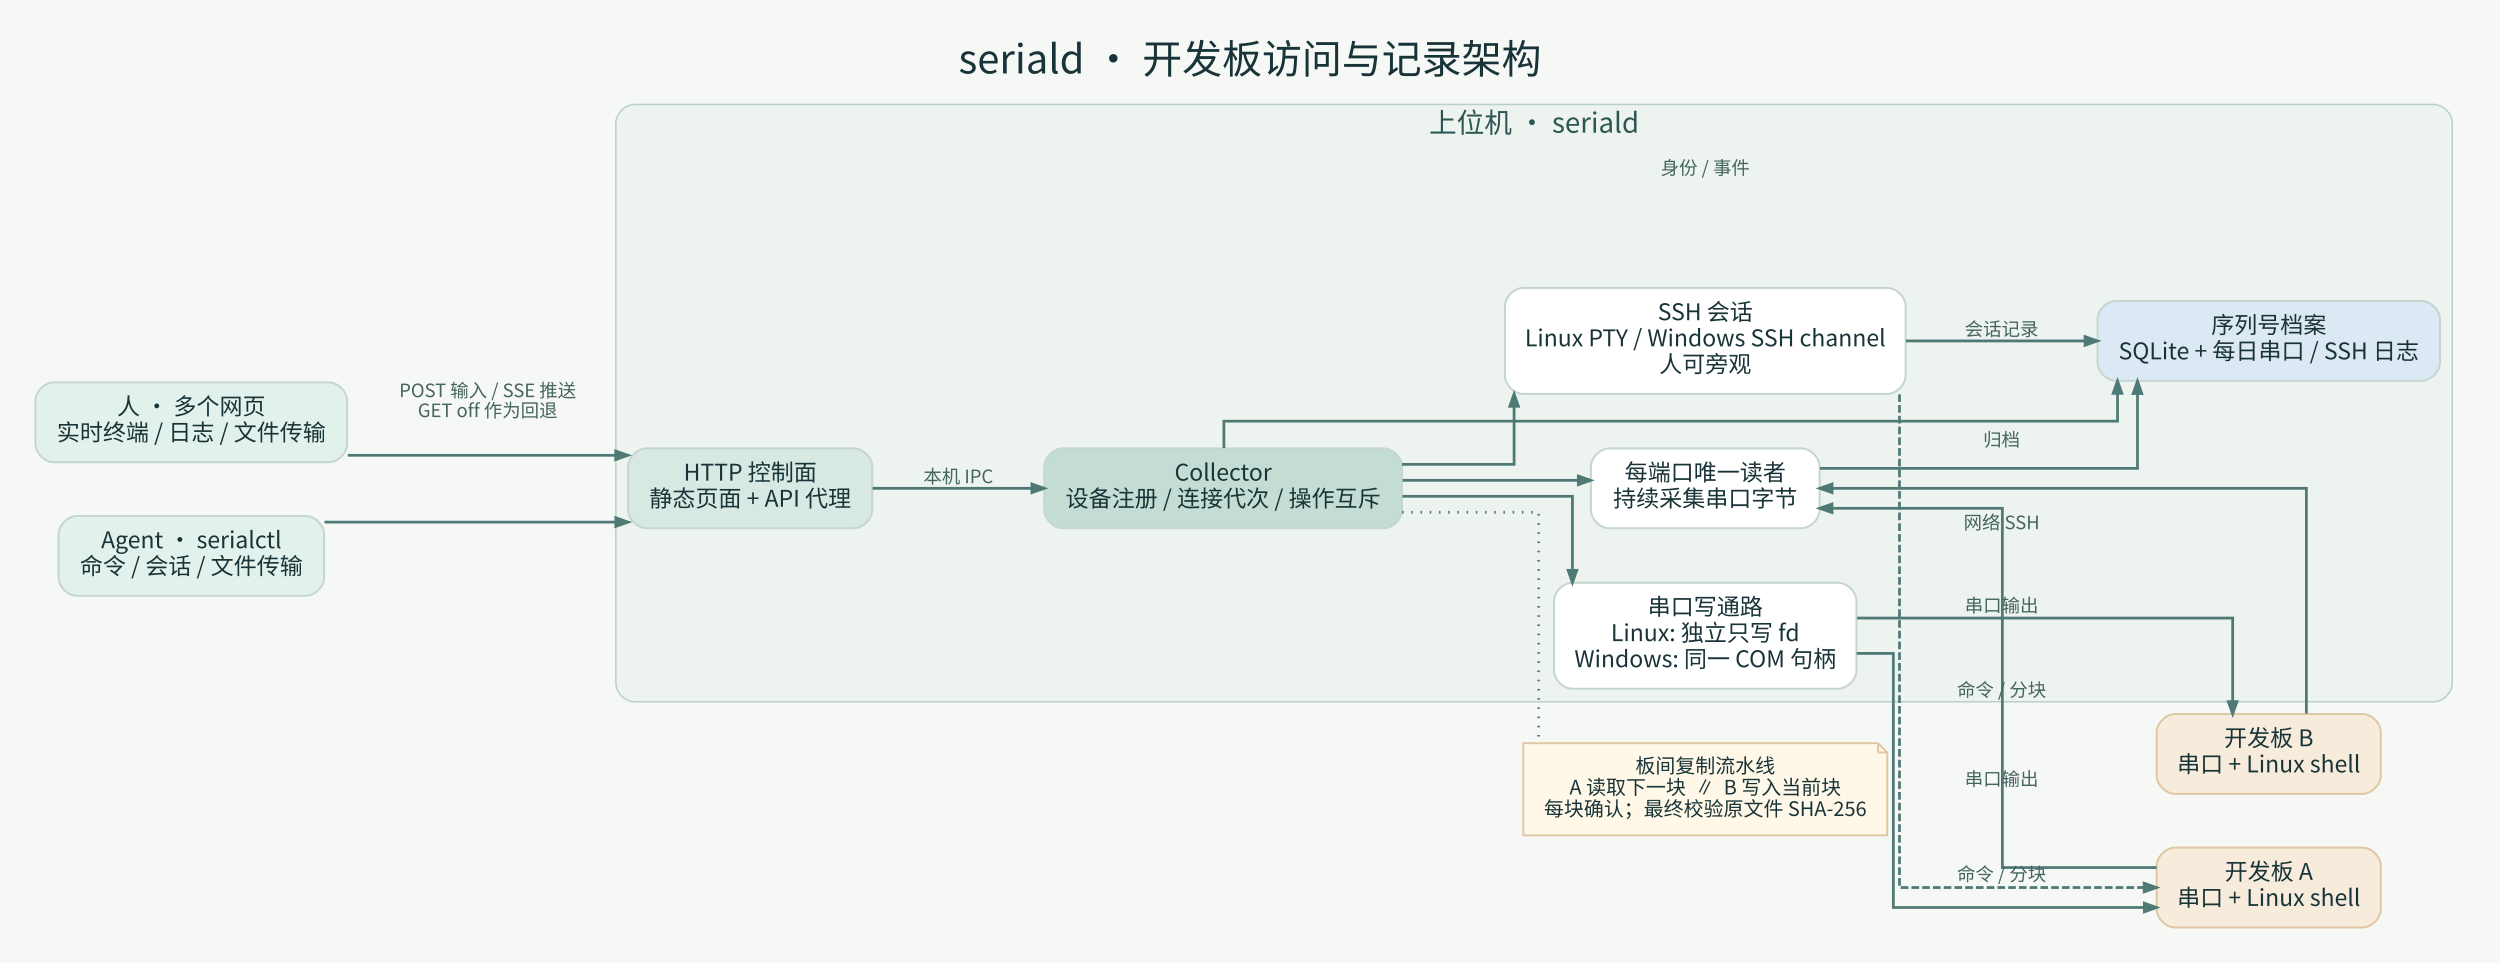
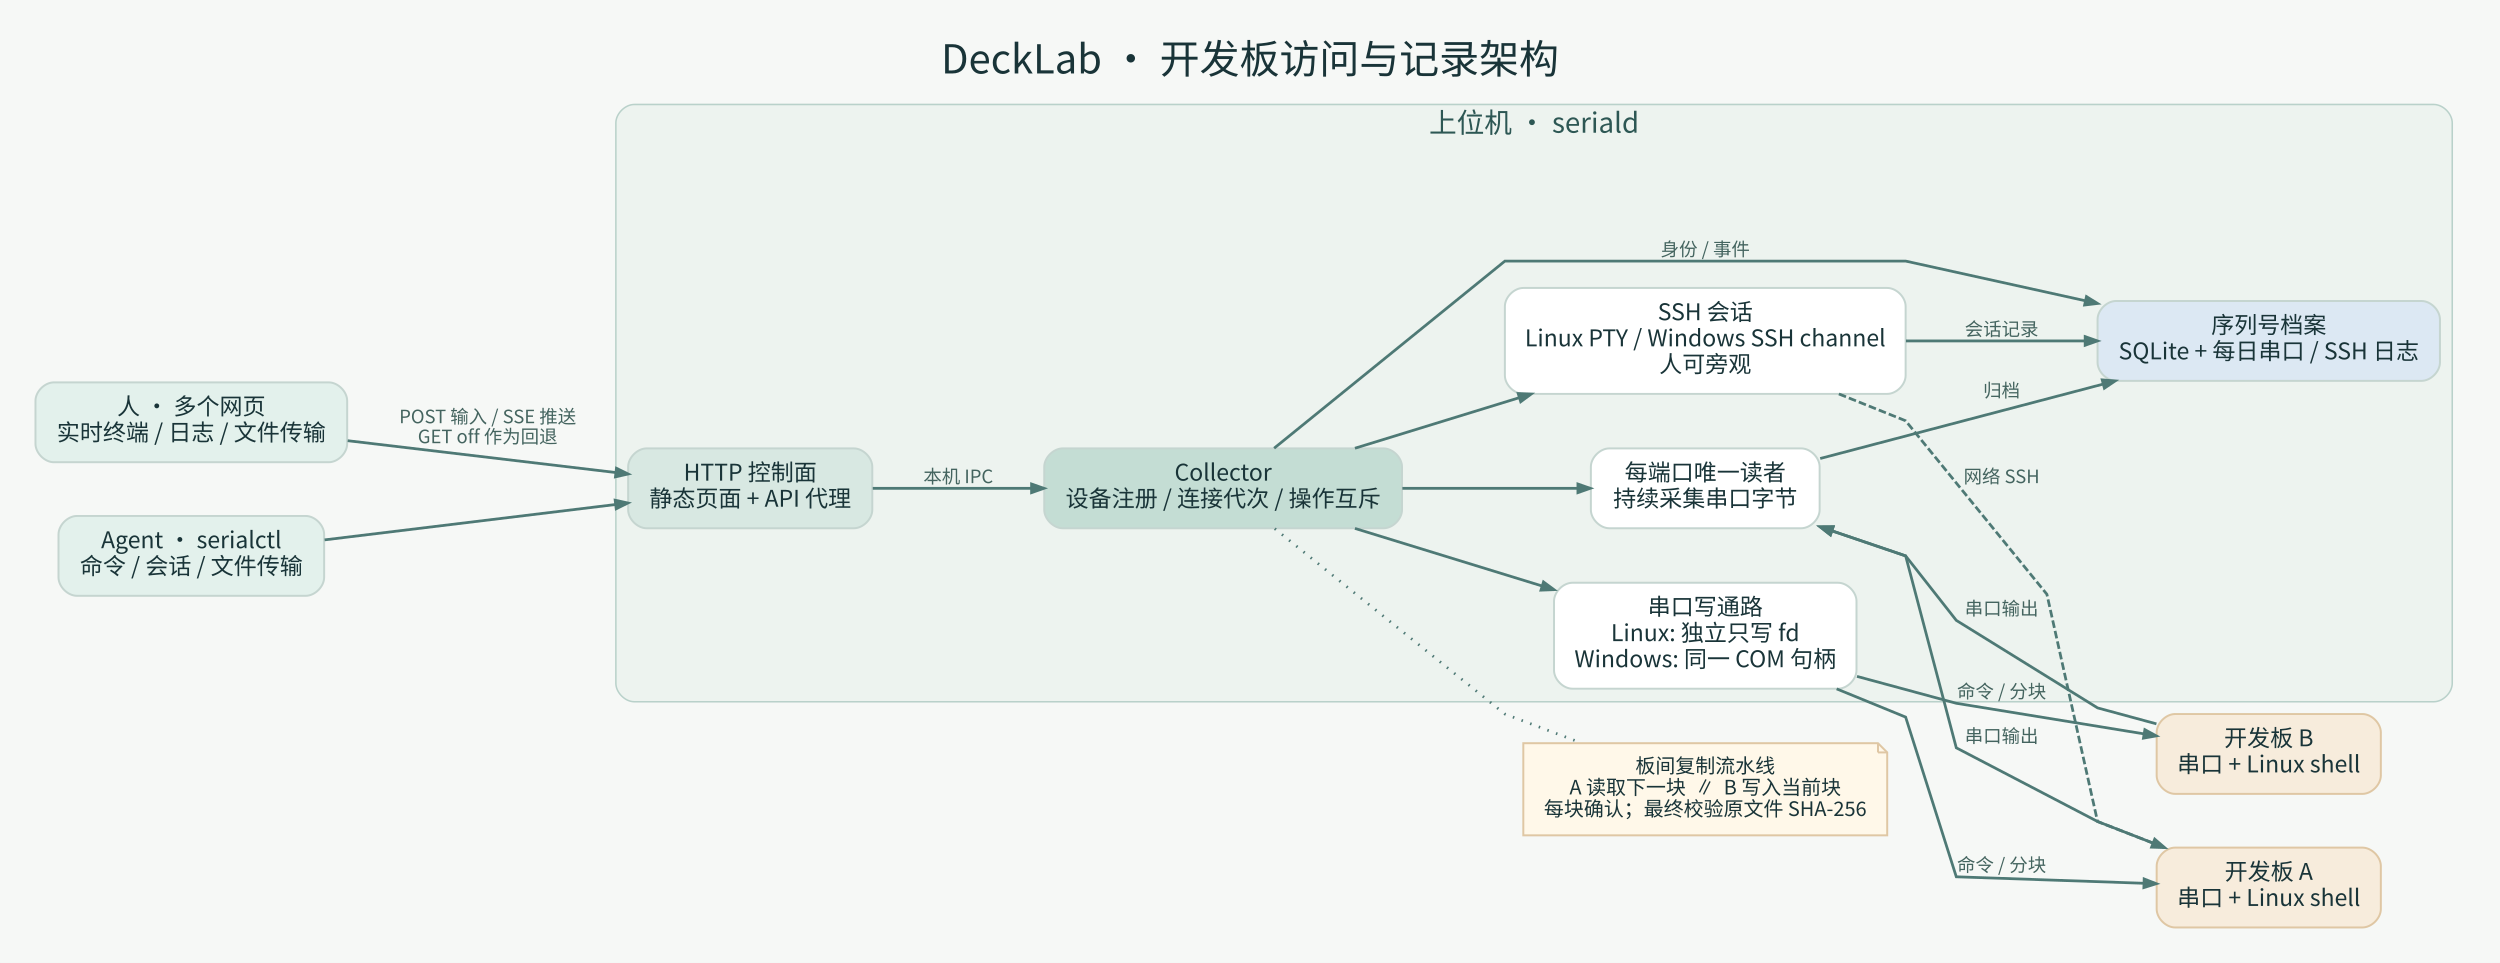
<svg xmlns="http://www.w3.org/2000/svg" width="1628pt" height="627pt" viewBox="0.00 0.00 1628.08 627.08">
  <g id="graph0" class="graph" transform="scale(1 1) rotate(0) translate(23.04 604.04)">
    <polygon fill="#f6f8f6" stroke="transparent" points="-23.04,23.04 -23.04,-604.04 1605.04,-604.04 1605.04,23.04 -23.04,23.04" />
-     <text text-anchor="middle" x="791" y="-556.2" font-family="Noto Sans CJK SC" font-size="26.00" fill="#193438">seriald · 开发板访问与记录架构</text>
+     <text text-anchor="middle" x="791" y="-556.2" font-family="Noto Sans CJK SC" font-size="26.00" fill="#193438">DeckLab · 开发板访问与记录架构</text>
    <g id="clust1" class="cluster">
      <path fill="#edf3ef" stroke="#b9d1ca" d="M390,-147C390,-147 1562,-147 1562,-147 1568,-147 1574,-153 1574,-159 1574,-159 1574,-524 1574,-524 1574,-530 1568,-536 1562,-536 1562,-536 390,-536 390,-536 384,-536 378,-530 378,-524 378,-524 378,-159 378,-159 378,-153 384,-147 390,-147" />
      <text text-anchor="middle" x="976" y="-517.6" font-family="Noto Sans CJK SC" font-size="18.00" fill="#2d5754">上位机 · seriald</text>
    </g>
    <g id="node1" class="node">
      <path fill="#e3f1ec" stroke="#c5d5d0" stroke-width="1.3" d="M191,-355C191,-355 12,-355 12,-355 6,-355 0,-349 0,-343 0,-343 0,-315 0,-315 0,-309 6,-303 12,-303 12,-303 191,-303 191,-303 197,-303 203,-309 203,-315 203,-315 203,-343 203,-343 203,-349 197,-355 191,-355" />
      <text text-anchor="middle" x="101.5" y="-334" font-family="Noto Sans CJK SC" font-size="15.00" fill="#193438">人 · 多个网页</text>
      <text text-anchor="middle" x="101.5" y="-317" font-family="Noto Sans CJK SC" font-size="15.00" fill="#193438">实时终端 / 日志 / 文件传输</text>
    </g>
    <g id="node3" class="node">
      <path fill="#d8e8e2" stroke="#c5d5d0" stroke-width="1.3" d="M533,-312C533,-312 398,-312 398,-312 392,-312 386,-306 386,-300 386,-300 386,-272 386,-272 386,-266 392,-260 398,-260 398,-260 533,-260 533,-260 539,-260 545,-266 545,-272 545,-272 545,-300 545,-300 545,-306 539,-312 533,-312" />
      <text text-anchor="middle" x="465.5" y="-291" font-family="Noto Sans CJK SC" font-size="15.00" fill="#193438">HTTP 控制面</text>
      <text text-anchor="middle" x="465.5" y="-274" font-family="Noto Sans CJK SC" font-size="15.00" fill="#193438">静态页面 + API 代理</text>
    </g>
    <g id="edge1" class="edge">
-       <path fill="none" stroke="#4e7975" stroke-width="1.8" d="M203.38,-307.5C203.38,-307.5 377.89,-307.5 377.89,-307.5" />
-       <polygon fill="#4e7975" stroke="#4e7975" stroke-width="1.8" points="377.89,-310.3 385.89,-307.5 377.89,-304.7 377.89,-310.3" />
-       <text text-anchor="middle" x="294.5" y="-345.4" font-family="Noto Sans CJK SC" font-size="12.00" fill="#44645f">POST 输入 / SSE 推送</text>
-       <text text-anchor="middle" x="294.5" y="-332.4" font-family="Noto Sans CJK SC" font-size="12.00" fill="#44645f">GET off 作为回退</text>
+       <path fill="none" stroke="#4e7975" stroke-width="1.8" d="M203.34,-317.02C258.26,-310.5 325.52,-302.51 378.03,-296.27" />
+       <polygon fill="#4e7975" stroke="#4e7975" stroke-width="1.8" points="378.38,-299.05 385.99,-295.33 377.72,-293.49 378.38,-299.05" />
+       <text text-anchor="middle" x="294.5" y="-328.4" font-family="Noto Sans CJK SC" font-size="12.00" fill="#44645f">POST 输入 / SSE 推送</text>
+       <text text-anchor="middle" x="294.5" y="-315.4" font-family="Noto Sans CJK SC" font-size="12.00" fill="#44645f">GET off 作为回退</text>
    </g>
    <g id="node2" class="node">
      <path fill="#e3f1ec" stroke="#c5d5d0" stroke-width="1.3" d="M176,-268C176,-268 27,-268 27,-268 21,-268 15,-262 15,-256 15,-256 15,-228 15,-228 15,-222 21,-216 27,-216 27,-216 176,-216 176,-216 182,-216 188,-222 188,-228 188,-228 188,-256 188,-256 188,-262 182,-268 176,-268" />
      <text text-anchor="middle" x="101.5" y="-247" font-family="Noto Sans CJK SC" font-size="15.00" fill="#193438">Agent · serialctl</text>
      <text text-anchor="middle" x="101.5" y="-230" font-family="Noto Sans CJK SC" font-size="15.00" fill="#193438">命令 / 会话 / 文件传输</text>
    </g>
    <g id="edge2" class="edge">
-       <path fill="none" stroke="#4e7975" stroke-width="1.8" d="M188.22,-264C188.22,-264 377.97,-264 377.97,-264" />
-       <polygon fill="#4e7975" stroke="#4e7975" stroke-width="1.8" points="377.97,-266.8 385.97,-264 377.97,-261.2 377.97,-266.8" />
+       <path fill="none" stroke="#4e7975" stroke-width="1.8" d="M188.29,-252.43C245.5,-259.38 320.45,-268.49 377.84,-275.47" />
+       <polygon fill="#4e7975" stroke="#4e7975" stroke-width="1.8" points="377.54,-278.25 385.82,-276.44 378.21,-272.69 377.54,-278.25" />
    </g>
    <g id="node4" class="node">
      <path fill="#c4ddd4" stroke="#c5d5d0" stroke-width="1.3" d="M878,-312C878,-312 669,-312 669,-312 663,-312 657,-306 657,-300 657,-300 657,-272 657,-272 657,-266 663,-260 669,-260 669,-260 878,-260 878,-260 884,-260 890,-266 890,-272 890,-272 890,-300 890,-300 890,-306 884,-312 878,-312" />
      <text text-anchor="middle" x="773.5" y="-291" font-family="Noto Sans CJK SC" font-size="15.00" fill="#193438">Collector</text>
      <text text-anchor="middle" x="773.5" y="-274" font-family="Noto Sans CJK SC" font-size="15.00" fill="#193438">设备注册 / 连接代次 / 操作互斥</text>
    </g>
    <g id="edge3" class="edge">
-       <path fill="none" stroke="#4e7975" stroke-width="1.8" d="M545.22,-286C545.22,-286 648.97,-286 648.97,-286" />
-       <polygon fill="#4e7975" stroke="#4e7975" stroke-width="1.8" points="648.97,-288.8 656.97,-286 648.97,-283.2 648.97,-288.8" />
+       <path fill="none" stroke="#4e7975" stroke-width="1.8" d="M545.3,-286C576.7,-286 613.59,-286 648.41,-286" />
+       <polygon fill="#4e7975" stroke="#4e7975" stroke-width="1.8" points="648.74,-288.8 656.74,-286 648.74,-283.2 648.74,-288.8" />
      <text text-anchor="middle" x="601" y="-289.4" font-family="Noto Sans CJK SC" font-size="12.00" fill="#44645f">本机 IPC</text>
    </g>
    <g id="node5" class="node">
      <path fill="#ffffff" stroke="#c5d5d0" stroke-width="1.3" d="M1150,-312C1150,-312 1025,-312 1025,-312 1019,-312 1013,-306 1013,-300 1013,-300 1013,-272 1013,-272 1013,-266 1019,-260 1025,-260 1025,-260 1150,-260 1150,-260 1156,-260 1162,-266 1162,-272 1162,-272 1162,-300 1162,-300 1162,-306 1156,-312 1150,-312" />
      <text text-anchor="middle" x="1087.5" y="-291" font-family="Noto Sans CJK SC" font-size="15.00" fill="#193438">每端口唯一读者</text>
      <text text-anchor="middle" x="1087.5" y="-274" font-family="Noto Sans CJK SC" font-size="15.00" fill="#193438">持续采集串口字节</text>
    </g>
    <g id="edge4" class="edge">
-       <path fill="none" stroke="#4e7975" stroke-width="1.8" d="M890.42,-291.2C890.42,-291.2 1004.84,-291.2 1004.84,-291.2" />
-       <polygon fill="#4e7975" stroke="#4e7975" stroke-width="1.8" points="1004.84,-294 1012.84,-291.2 1004.84,-288.4 1004.84,-294" />
+       <path fill="none" stroke="#4e7975" stroke-width="1.8" d="M890.23,-286C928.12,-286 969.42,-286 1004.31,-286" />
+       <polygon fill="#4e7975" stroke="#4e7975" stroke-width="1.8" points="1004.57,-288.8 1012.57,-286 1004.57,-283.2 1004.57,-288.8" />
    </g>
    <g id="node6" class="node">
      <path fill="#ffffff" stroke="#c5d5d0" stroke-width="1.3" d="M1174,-224.5C1174,-224.5 1001,-224.5 1001,-224.5 995,-224.5 989,-218.5 989,-212.5 989,-212.5 989,-167.5 989,-167.5 989,-161.5 995,-155.5 1001,-155.5 1001,-155.5 1174,-155.5 1174,-155.5 1180,-155.5 1186,-161.5 1186,-167.5 1186,-167.5 1186,-212.5 1186,-212.5 1186,-218.5 1180,-224.5 1174,-224.5" />
      <text text-anchor="middle" x="1087.5" y="-203.5" font-family="Noto Sans CJK SC" font-size="15.00" fill="#193438">串口写通路</text>
      <text text-anchor="middle" x="1087.5" y="-186.5" font-family="Noto Sans CJK SC" font-size="15.00" fill="#193438">Linux: 独立只写 fd</text>
      <text text-anchor="middle" x="1087.5" y="-169.5" font-family="Noto Sans CJK SC" font-size="15.00" fill="#193438">Windows: 同一 COM 句柄</text>
    </g>
    <g id="edge5" class="edge">
-       <path fill="none" stroke="#4e7975" stroke-width="1.8" d="M890.25,-280.8C946.11,-280.8 1001,-280.8 1001,-280.8 1001,-280.8 1001,-232.59 1001,-232.59" />
-       <polygon fill="#4e7975" stroke="#4e7975" stroke-width="1.8" points="1003.8,-232.59 1001,-224.59 998.2,-232.59 1003.8,-232.59" />
+       <path fill="none" stroke="#4e7975" stroke-width="1.8" d="M859.34,-259.89C896.9,-248.34 941.46,-234.63 981.12,-222.42" />
+       <polygon fill="#4e7975" stroke="#4e7975" stroke-width="1.8" points="982.16,-225.03 988.98,-220.01 980.51,-219.68 982.16,-225.03" />
    </g>
    <g id="node7" class="node">
      <path fill="#ffffff" stroke="#c5d5d0" stroke-width="1.3" d="M1206,-416.5C1206,-416.5 969,-416.5 969,-416.5 963,-416.5 957,-410.5 957,-404.5 957,-404.5 957,-359.5 957,-359.5 957,-353.5 963,-347.5 969,-347.5 969,-347.5 1206,-347.5 1206,-347.5 1212,-347.5 1218,-353.5 1218,-359.5 1218,-359.5 1218,-404.5 1218,-404.5 1218,-410.5 1212,-416.5 1206,-416.5" />
      <text text-anchor="middle" x="1087.5" y="-395.5" font-family="Noto Sans CJK SC" font-size="15.00" fill="#193438">SSH 会话</text>
      <text text-anchor="middle" x="1087.5" y="-378.5" font-family="Noto Sans CJK SC" font-size="15.00" fill="#193438">Linux PTY / Windows SSH channel</text>
      <text text-anchor="middle" x="1087.5" y="-361.5" font-family="Noto Sans CJK SC" font-size="15.00" fill="#193438">人可旁观</text>
    </g>
    <g id="edge6" class="edge">
-       <path fill="none" stroke="#4e7975" stroke-width="1.8" d="M890.01,-301.6C929.12,-301.6 963,-301.6 963,-301.6 963,-301.6 963,-339.44 963,-339.44" />
-       <polygon fill="#4e7975" stroke="#4e7975" stroke-width="1.8" points="960.2,-339.44 963,-347.44 965.8,-339.44 960.2,-339.44" />
+       <path fill="none" stroke="#4e7975" stroke-width="1.8" d="M859.34,-312.11C892.22,-322.22 930.47,-333.99 966.1,-344.96" />
+       <polygon fill="#4e7975" stroke="#4e7975" stroke-width="1.8" points="965.67,-347.75 974.14,-347.43 967.32,-342.4 965.67,-347.75" />
    </g>
    <g id="node8" class="node">
      <path fill="#dce8f3" stroke="#c5d5d0" stroke-width="1.3" d="M1554,-408C1554,-408 1355,-408 1355,-408 1349,-408 1343,-402 1343,-396 1343,-396 1343,-368 1343,-368 1343,-362 1349,-356 1355,-356 1355,-356 1554,-356 1554,-356 1560,-356 1566,-362 1566,-368 1566,-368 1566,-396 1566,-396 1566,-402 1560,-408 1554,-408" />
      <text text-anchor="middle" x="1454.5" y="-387" font-family="Noto Sans CJK SC" font-size="15.00" fill="#193438">序列号档案</text>
      <text text-anchor="middle" x="1454.5" y="-370" font-family="Noto Sans CJK SC" font-size="15.00" fill="#193438">SQLite + 每日串口 / SSH 日志</text>
    </g>
    <g id="edge7" class="edge">
-       <path fill="none" stroke="#4e7975" stroke-width="1.8" d="M774,-312.21C774,-321.52 774,-329.75 774,-329.75 774,-329.75 1356,-329.75 1356,-329.75 1356,-329.75 1356,-347.88 1356,-347.88" />
-       <polygon fill="#4e7975" stroke="#4e7975" stroke-width="1.8" points="1353.2,-347.87 1356,-355.88 1358.8,-347.88 1353.2,-347.87" />
-       <text text-anchor="middle" x="1087.5" y="-490.4" font-family="Noto Sans CJK SC" font-size="12.00" fill="#44645f">身份 / 事件</text>
+       <path fill="none" stroke="#4e7975" stroke-width="1.8" d="M806.71,-312.12C859.1,-354.61 957,-434 957,-434 957,-434 1218,-434 1218,-434 1218,-434 1276.44,-421.1 1335.09,-408.14" />
+       <polygon fill="#4e7975" stroke="#4e7975" stroke-width="1.8" points="1335.78,-410.86 1342.99,-406.4 1334.57,-405.39 1335.78,-410.86" />
+       <text text-anchor="middle" x="1087.5" y="-437.4" font-family="Noto Sans CJK SC" font-size="12.00" fill="#44645f">身份 / 事件</text>
    </g>
    <g id="node11" class="node">
      <polygon fill="#fff8e9" stroke="#dfc7a4" stroke-width="1.3" points="1200,-120 969,-120 969,-60 1206,-60 1206,-114 1200,-120" />
      <polyline fill="none" stroke="#dfc7a4" stroke-width="1.3" points="1200,-120 1200,-114 " />
      <polyline fill="none" stroke="#dfc7a4" stroke-width="1.3" points="1206,-114 1200,-114 " />
      <text text-anchor="middle" x="1087.5" y="-100.6" font-family="Noto Sans CJK SC" font-size="13.00" fill="#193438">板间复制流水线</text>
      <text text-anchor="middle" x="1087.5" y="-86.6" font-family="Noto Sans CJK SC" font-size="13.00" fill="#193438">A 读取下一块  ∥  B 写入当前块</text>
      <text text-anchor="middle" x="1087.5" y="-72.6" font-family="Noto Sans CJK SC" font-size="13.00" fill="#193438">每块确认；最终校验原文件 SHA-256</text>
    </g>
    <g id="edge15" class="edge">
-       <path fill="none" stroke="#4e7975" stroke-width="1.8" stroke-dasharray="1,5" d="M890.06,-270.4C936.44,-270.4 979,-270.4 979,-270.4 979,-270.4 979,-171.55 979,-120.19" />
+       <path fill="none" stroke="#4e7975" stroke-width="1.8" stroke-dasharray="1,5" d="M807.13,-259.72C859.62,-217.44 957,-139 957,-139 957,-139 980.26,-130.2 1007.07,-120.06" />
    </g>
    <g id="edge8" class="edge">
-       <path fill="none" stroke="#4e7975" stroke-width="1.8" d="M1162.2,-299C1245.59,-299 1369,-299 1369,-299 1369,-299 1369,-347.74 1369,-347.74" />
-       <polygon fill="#4e7975" stroke="#4e7975" stroke-width="1.8" points="1366.2,-347.74 1369,-355.74 1371.8,-347.74 1366.2,-347.74" />
-       <text text-anchor="middle" x="1280.5" y="-313.4" font-family="Noto Sans CJK SC" font-size="12.00" fill="#44645f">归档</text>
+       <path fill="none" stroke="#4e7975" stroke-width="1.8" d="M1162.36,-305.43C1215.29,-319.35 1287.39,-338.31 1346.6,-353.88" />
+       <polygon fill="#4e7975" stroke="#4e7975" stroke-width="1.8" points="1346.04,-356.63 1354.49,-355.96 1347.46,-351.22 1346.04,-356.63" />
+       <text text-anchor="middle" x="1280.5" y="-345.4" font-family="Noto Sans CJK SC" font-size="12.00" fill="#44645f">归档</text>
    </g>
    <g id="node9" class="node">
      <path fill="#f7ecdc" stroke="#dfc7a4" stroke-width="1.3" d="M1515.5,-52C1515.5,-52 1393.5,-52 1393.5,-52 1387.5,-52 1381.5,-46 1381.5,-40 1381.5,-40 1381.5,-12 1381.5,-12 1381.5,-6 1387.5,0 1393.5,0 1393.5,0 1515.5,0 1515.5,0 1521.5,0 1527.5,-6 1527.5,-12 1527.5,-12 1527.5,-40 1527.5,-40 1527.5,-46 1521.5,-52 1515.5,-52" />
      <text text-anchor="middle" x="1454.5" y="-31" font-family="Noto Sans CJK SC" font-size="15.00" fill="#193438">开发板 A</text>
      <text text-anchor="middle" x="1454.5" y="-14" font-family="Noto Sans CJK SC" font-size="15.00" fill="#193438">串口 + Linux shell</text>
    </g>
    <g id="edge10" class="edge">
-       <path fill="none" stroke="#4e7975" stroke-width="1.8" d="M1170.04,-273C1170.04,-273 1281,-273 1281,-273 1281,-273 1281,-39 1281,-39 1281,-39 1334.01,-39 1381.42,-39" />
-       <polygon fill="#4e7975" stroke="#4e7975" stroke-width="1.8" points="1170.04,-270.2 1162.04,-273 1170.04,-275.8 1170.04,-270.2" />
-       <text text-anchor="middle" x="1280.5" y="-92.4" font-family="Noto Sans CJK SC" font-size="12.00" fill="#44645f">串口输出</text>
+       <path fill="none" stroke="#4e7975" stroke-width="1.8" d="M1170.09,-258.28C1195.97,-249.48 1218,-242 1218,-242 1218,-242 1251,-117 1251,-117 1251,-117 1343,-69 1343,-69 1343,-69 1363.4,-61.06 1386.67,-52.01" />
+       <polygon fill="#4e7975" stroke="#4e7975" stroke-width="1.8" points="1169,-255.69 1162.33,-260.92 1170.8,-260.99 1169,-255.69" />
+       <text text-anchor="middle" x="1280.5" y="-120.4" font-family="Noto Sans CJK SC" font-size="12.00" fill="#44645f">串口输出</text>
    </g>
    <g id="node10" class="node">
      <path fill="#f7ecdc" stroke="#dfc7a4" stroke-width="1.3" d="M1515.5,-139C1515.5,-139 1393.5,-139 1393.5,-139 1387.5,-139 1381.5,-133 1381.5,-127 1381.5,-127 1381.5,-99 1381.5,-99 1381.5,-93 1387.5,-87 1393.5,-87 1393.5,-87 1515.5,-87 1515.5,-87 1521.5,-87 1527.5,-93 1527.5,-99 1527.5,-99 1527.5,-127 1527.5,-127 1527.5,-133 1521.5,-139 1515.5,-139" />
      <text text-anchor="middle" x="1454.5" y="-118" font-family="Noto Sans CJK SC" font-size="15.00" fill="#193438">开发板 B</text>
      <text text-anchor="middle" x="1454.5" y="-101" font-family="Noto Sans CJK SC" font-size="15.00" fill="#193438">串口 + Linux shell</text>
    </g>
    <g id="edge12" class="edge">
-       <path fill="none" stroke="#4e7975" stroke-width="1.8" d="M1170.06,-286C1170.06,-286 1479,-286 1479,-286 1479,-286 1479,-187.67 1479,-139.27" />
-       <polygon fill="#4e7975" stroke="#4e7975" stroke-width="1.8" points="1170.06,-283.2 1162.06,-286 1170.06,-288.8 1170.06,-283.2" />
-       <text text-anchor="middle" x="1280.5" y="-205.4" font-family="Noto Sans CJK SC" font-size="12.00" fill="#44645f">串口输出</text>
+       <path fill="none" stroke="#4e7975" stroke-width="1.8" d="M1170.09,-258.28C1195.97,-249.48 1218,-242 1218,-242 1218,-242 1251,-200 1251,-200 1251,-200 1343,-143 1343,-143 1343,-143 1360.37,-138.28 1381.34,-132.59" />
+       <polygon fill="#4e7975" stroke="#4e7975" stroke-width="1.8" points="1169,-255.69 1162.33,-260.92 1170.8,-260.99 1169,-255.69" />
+       <text text-anchor="middle" x="1280.5" y="-203.4" font-family="Noto Sans CJK SC" font-size="12.00" fill="#44645f">串口输出</text>
    </g>
    <g id="edge11" class="edge">
-       <path fill="none" stroke="#4e7975" stroke-width="1.8" d="M1186.09,-178.5C1200.18,-178.5 1210,-178.5 1210,-178.5 1210,-178.5 1210,-13 1210,-13 1210,-13 1373.47,-13 1373.47,-13" />
-       <polygon fill="#4e7975" stroke="#4e7975" stroke-width="1.8" points="1373.47,-15.8 1381.47,-13 1373.47,-10.2 1373.47,-15.8" />
-       <text text-anchor="middle" x="1280.5" y="-30.4" font-family="Noto Sans CJK SC" font-size="12.00" fill="#44645f">命令 / 分块</text>
+       <path fill="none" stroke="#4e7975" stroke-width="1.8" d="M1173.07,-155.39C1197.64,-145.33 1218,-137 1218,-137 1218,-137 1251,-33 1251,-33 1251,-33 1316.49,-30.74 1372.99,-28.78" />
+       <polygon fill="#4e7975" stroke="#4e7975" stroke-width="1.8" points="1373.35,-31.57 1381.25,-28.5 1373.16,-25.98 1373.35,-31.57" />
+       <text text-anchor="middle" x="1280.5" y="-36.4" font-family="Noto Sans CJK SC" font-size="12.00" fill="#44645f">命令 / 分块</text>
    </g>
    <g id="edge13" class="edge">
-       <path fill="none" stroke="#4e7975" stroke-width="1.8" d="M1186.39,-201.5C1287.87,-201.5 1431,-201.5 1431,-201.5 1431,-201.5 1431,-147.07 1431,-147.07" />
-       <polygon fill="#4e7975" stroke="#4e7975" stroke-width="1.8" points="1433.8,-147.07 1431,-139.07 1428.2,-147.07 1433.8,-147.07" />
-       <text text-anchor="middle" x="1280.5" y="-150.4" font-family="Noto Sans CJK SC" font-size="12.00" fill="#44645f">命令 / 分块</text>
+       <path fill="none" stroke="#4e7975" stroke-width="1.8" d="M1186.31,-163.52C1220.72,-154.2 1251,-146 1251,-146 1251,-146 1316.76,-135.28 1373.34,-126.06" />
+       <polygon fill="#4e7975" stroke="#4e7975" stroke-width="1.8" points="1373.81,-128.82 1381.25,-124.77 1372.9,-123.3 1373.81,-128.82" />
+       <text text-anchor="middle" x="1280.5" y="-149.4" font-family="Noto Sans CJK SC" font-size="12.00" fill="#44645f">命令 / 分块</text>
    </g>
    <g id="edge9" class="edge">
-       <path fill="none" stroke="#4e7975" stroke-width="1.8" d="M1218.18,-382C1218.18,-382 1334.88,-382 1334.88,-382" />
-       <polygon fill="#4e7975" stroke="#4e7975" stroke-width="1.8" points="1334.88,-384.8 1342.88,-382 1334.88,-379.2 1334.88,-384.8" />
+       <path fill="none" stroke="#4e7975" stroke-width="1.8" d="M1218.21,-382C1256.12,-382 1297.36,-382 1334.56,-382" />
+       <polygon fill="#4e7975" stroke="#4e7975" stroke-width="1.8" points="1334.93,-384.8 1342.93,-382 1334.93,-379.2 1334.93,-384.8" />
      <text text-anchor="middle" x="1280.5" y="-385.4" font-family="Noto Sans CJK SC" font-size="12.00" fill="#44645f">会话记录</text>
    </g>
    <g id="edge14" class="edge">
-       <path fill="none" stroke="#4e7975" stroke-width="1.8" stroke-dasharray="5,2" d="M1214,-347.22C1214,-257.64 1214,-26 1214,-26 1214,-26 1373.36,-26 1373.36,-26" />
-       <polygon fill="#4e7975" stroke="#4e7975" stroke-width="1.8" points="1373.36,-28.8 1381.36,-26 1373.36,-23.2 1373.36,-28.8" />
-       <text text-anchor="middle" x="1280.5" y="-259.4" font-family="Noto Sans CJK SC" font-size="12.00" fill="#44645f">网络 SSH</text>
+       <path fill="none" stroke="#4e7975" stroke-width="1.8" stroke-dasharray="5,2" d="M1174.52,-347.46C1198.44,-337.86 1218,-330 1218,-330 1218,-330 1310,-217 1310,-217 1310,-217 1343,-69 1343,-69 1343,-69 1359.18,-62.7 1379.16,-54.93" />
+       <polygon fill="#4e7975" stroke="#4e7975" stroke-width="1.8" points="1380.23,-57.52 1386.67,-52.01 1378.2,-52.3 1380.23,-57.52" />
+       <text text-anchor="middle" x="1280.5" y="-289.4" font-family="Noto Sans CJK SC" font-size="12.00" fill="#44645f">网络 SSH</text>
    </g>
  </g>
</svg>
